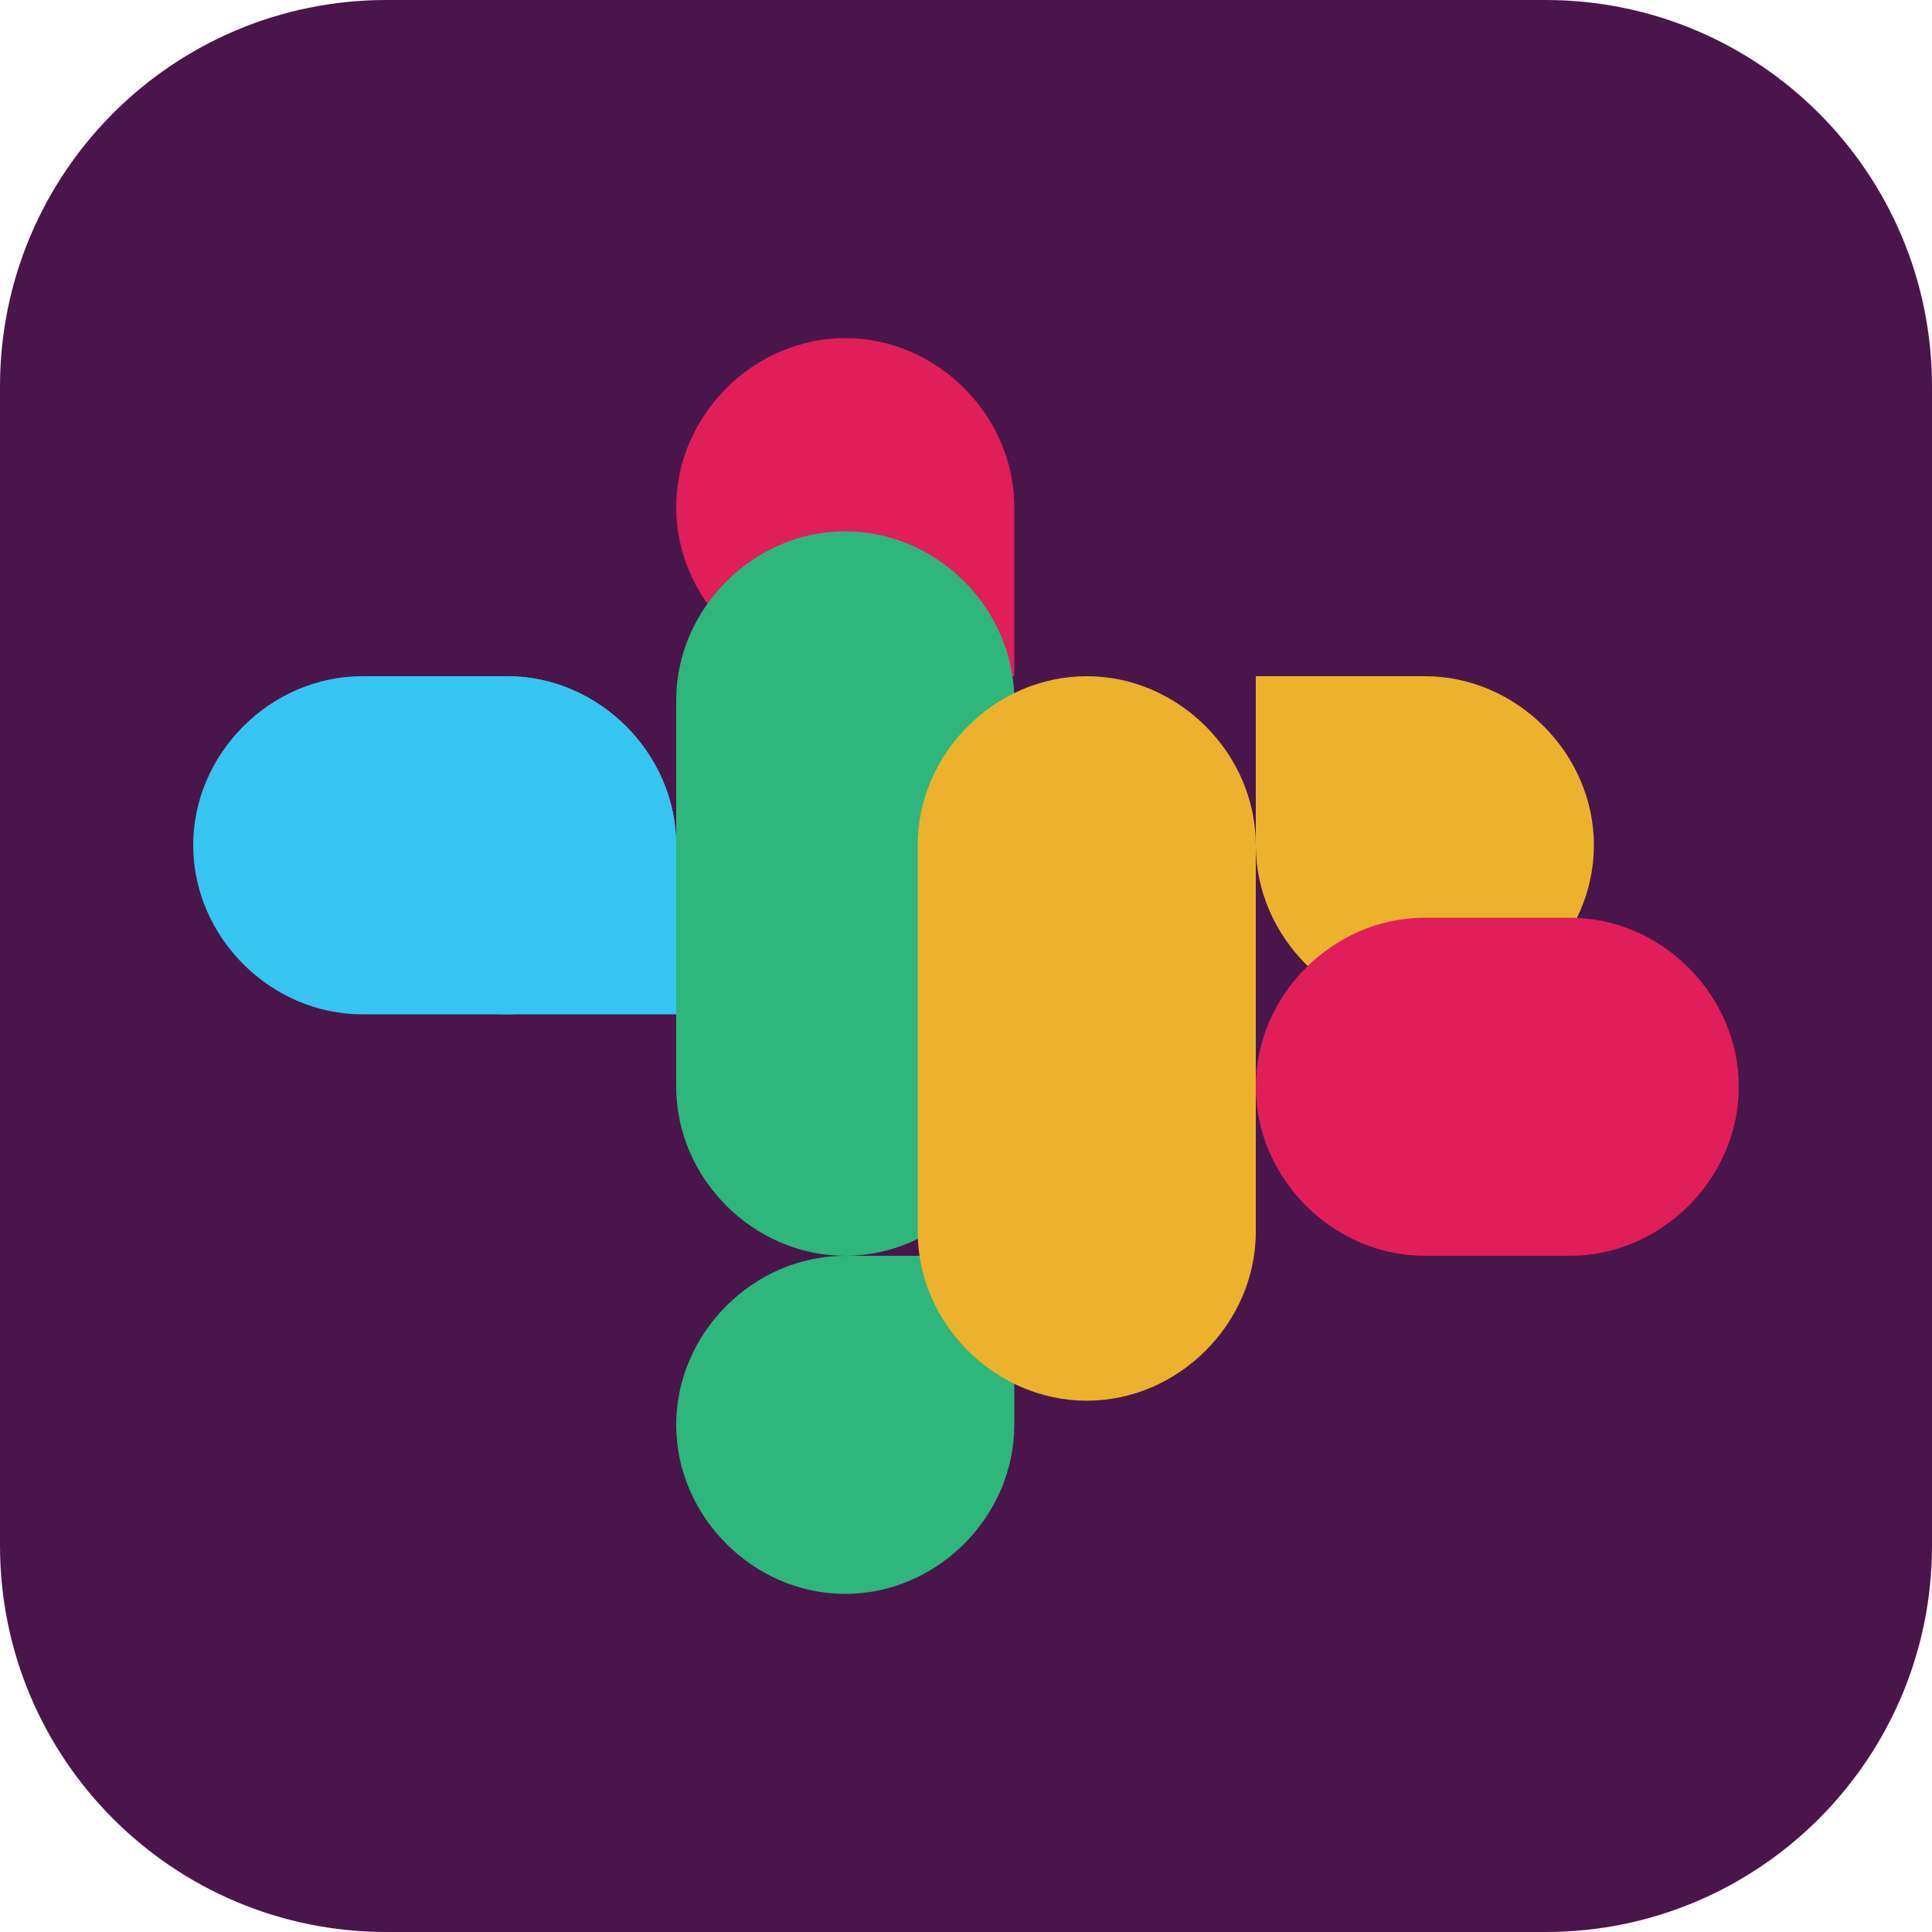
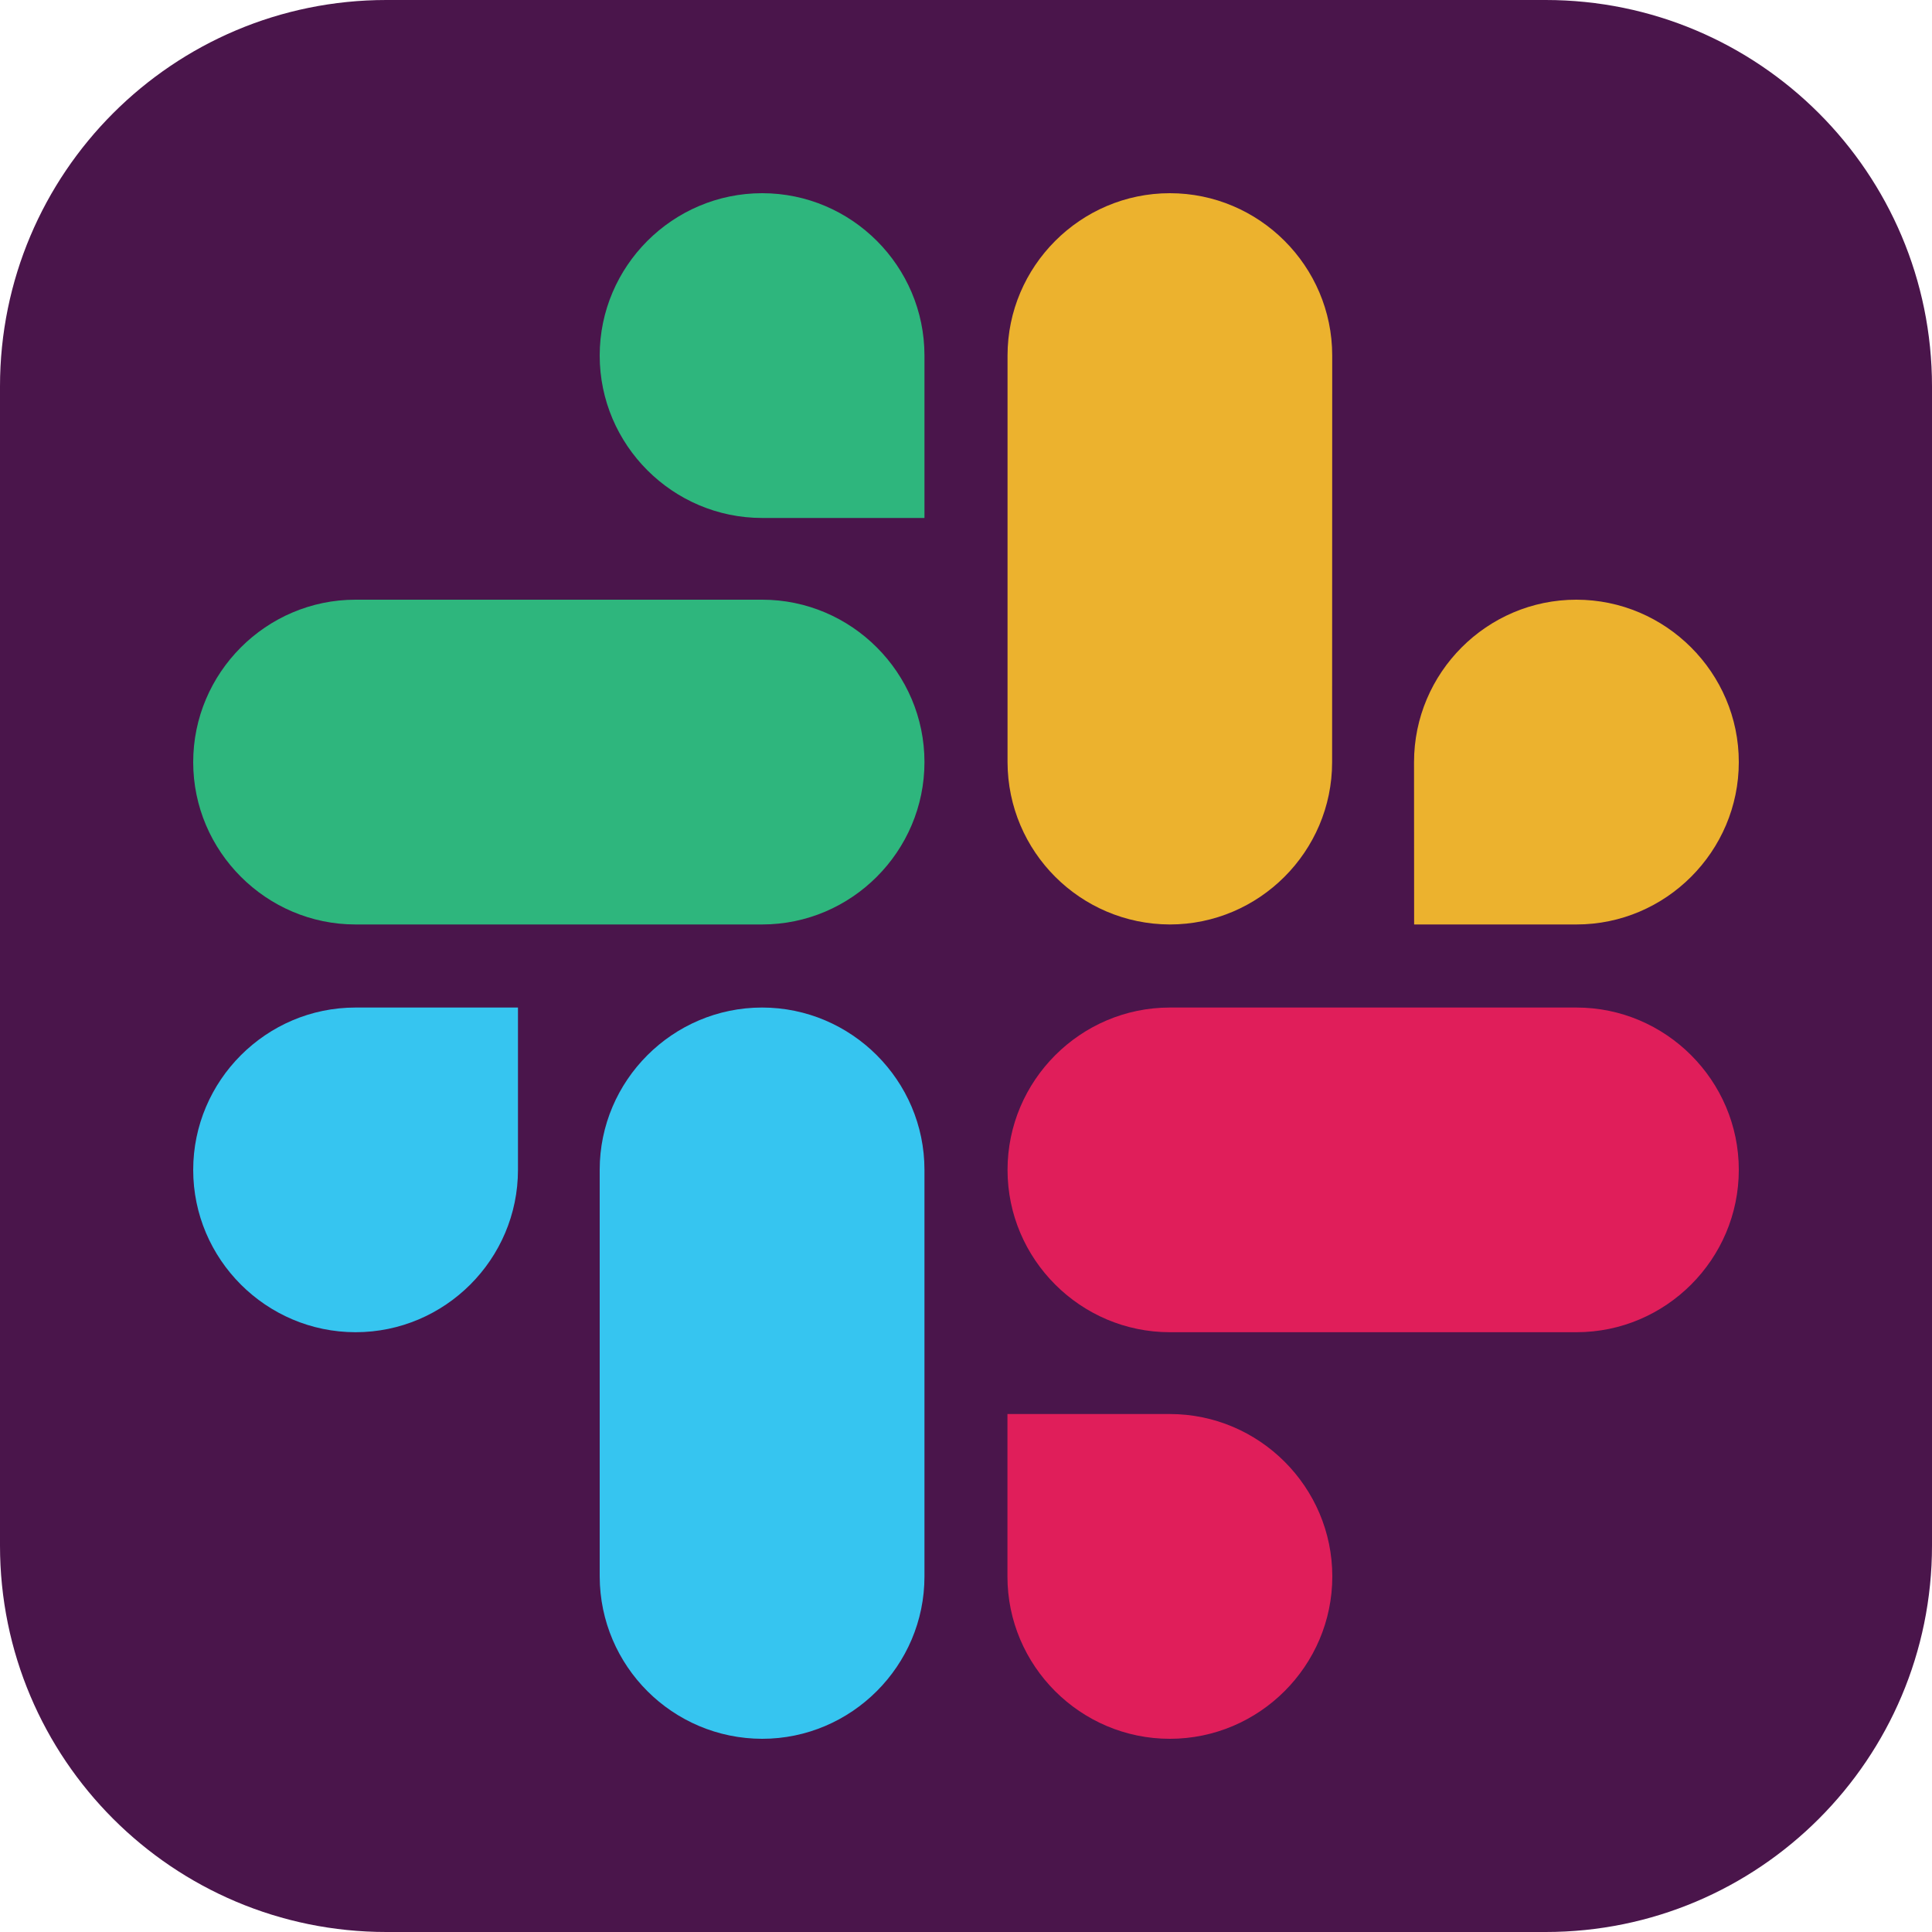
<svg xmlns="http://www.w3.org/2000/svg" viewBox="0 0 40 40" fill="none">
  <rect width="40" height="40" rx="8" fill="#4A154B" />
-   <path d="M17.5 7C15.6 7 14 8.6 14 10.5S15.6 14 17.5 14H21v-3.5C21 8.6 19.4 7 17.5 7z" fill="#E01E5A" />
-   <path d="M10.5 14C8.6 14 7 15.6 7 17.5S8.6 21 10.5 21H14v-3.5C14 15.6 12.4 14 10.5 14z" fill="#36C5F0" />
-   <path d="M14 29.5c0 1.9 1.6 3.5 3.5 3.5S21 31.4 21 29.5V26h-3.5C15.6 26 14 27.6 14 29.5z" fill="#2EB67D" />
-   <path d="M29.5 21c1.9 0 3.5-1.6 3.5-3.5S31.4 14 29.5 14H26v3.5c0 1.9 1.6 3.5 3.5 3.5z" fill="#ECB22E" />
-   <path d="M17.5 26c1.9 0 3.5-1.6 3.5-3.5v-8C21 12.6 19.4 11 17.5 11S14 12.6 14 14.5v8c0 1.9 1.6 3.5 3.5 3.5z" fill="#2EB67D" />
-   <path d="M14 17.5c0 1.9-1.6 3.5-3.5 3.5h-3C5.6 21 4 19.4 4 17.5S5.6 14 7.5 14h3c1.9 0 3.5 1.6 3.5 3.5z" fill="#36C5F0" />
-   <path d="M22.5 14c-1.9 0-3.5 1.6-3.5 3.5v8c0 1.9 1.6 3.5 3.5 3.5s3.5-1.6 3.5-3.5v-8c0-1.9-1.6-3.5-3.5-3.5z" fill="#ECB22E" />
-   <path d="M26 22.5c0-1.9 1.6-3.5 3.5-3.5h3c1.9 0 3.5 1.6 3.5 3.5S34.4 26 32.5 26h-3c-1.9 0-3.5-1.6-3.5-3.5z" fill="#E01E5A" />
+   <g transform="translate(4 4) scale(2)">
+     <path d="M3.362 10.11c0 .926-.756 1.681-1.681 1.681S0 11.036 0 10.111.756 8.43 1.68 8.43h1.682zm.846 0c0-.924.756-1.68 1.681-1.68s1.681.756 1.681 1.68v4.21c0 .924-.756 1.68-1.68 1.68a1.685 1.685 0 0 1-1.682-1.68z" fill="#36C5F0" />
+     <path d="M5.89 3.362c-.926 0-1.682-.756-1.682-1.681S4.964 0 5.89 0s1.68.756 1.68 1.68v1.682zm0 .846c.924 0 1.68.756 1.68 1.681S6.814 7.57 5.89 7.57H1.68C.757 7.57 0 6.814 0 5.89c0-.926.756-1.682 1.68-1.682z" fill="#2EB67D" />
+     <path d="M12.638 5.89c0-.926.755-1.682 1.68-1.682S16 4.964 16 5.889s-.756 1.681-1.68 1.681h-1.681zm-.848 0c0 .924-.755 1.68-1.68 1.68A1.685 1.685 0 0 1 8.43 5.89V1.68C8.43.757 9.186 0 10.11 0c.926 0 1.681.756 1.681 1.68z" fill="#ECB22E" />
+     <path d="M10.11 12.638c.926 0 1.682.756 1.682 1.681S11.036 16 10.11 16s-1.681-.756-1.681-1.68v-1.682h1.68zm0-.847c-.924 0-1.68-.755-1.68-1.68s.756-1.681 1.68-1.681h4.21c.924 0 1.68.756 1.68 1.68 0 .926-.756 1.681-1.68 1.681z" fill="#E01E5A" />
+   </g>
</svg>
